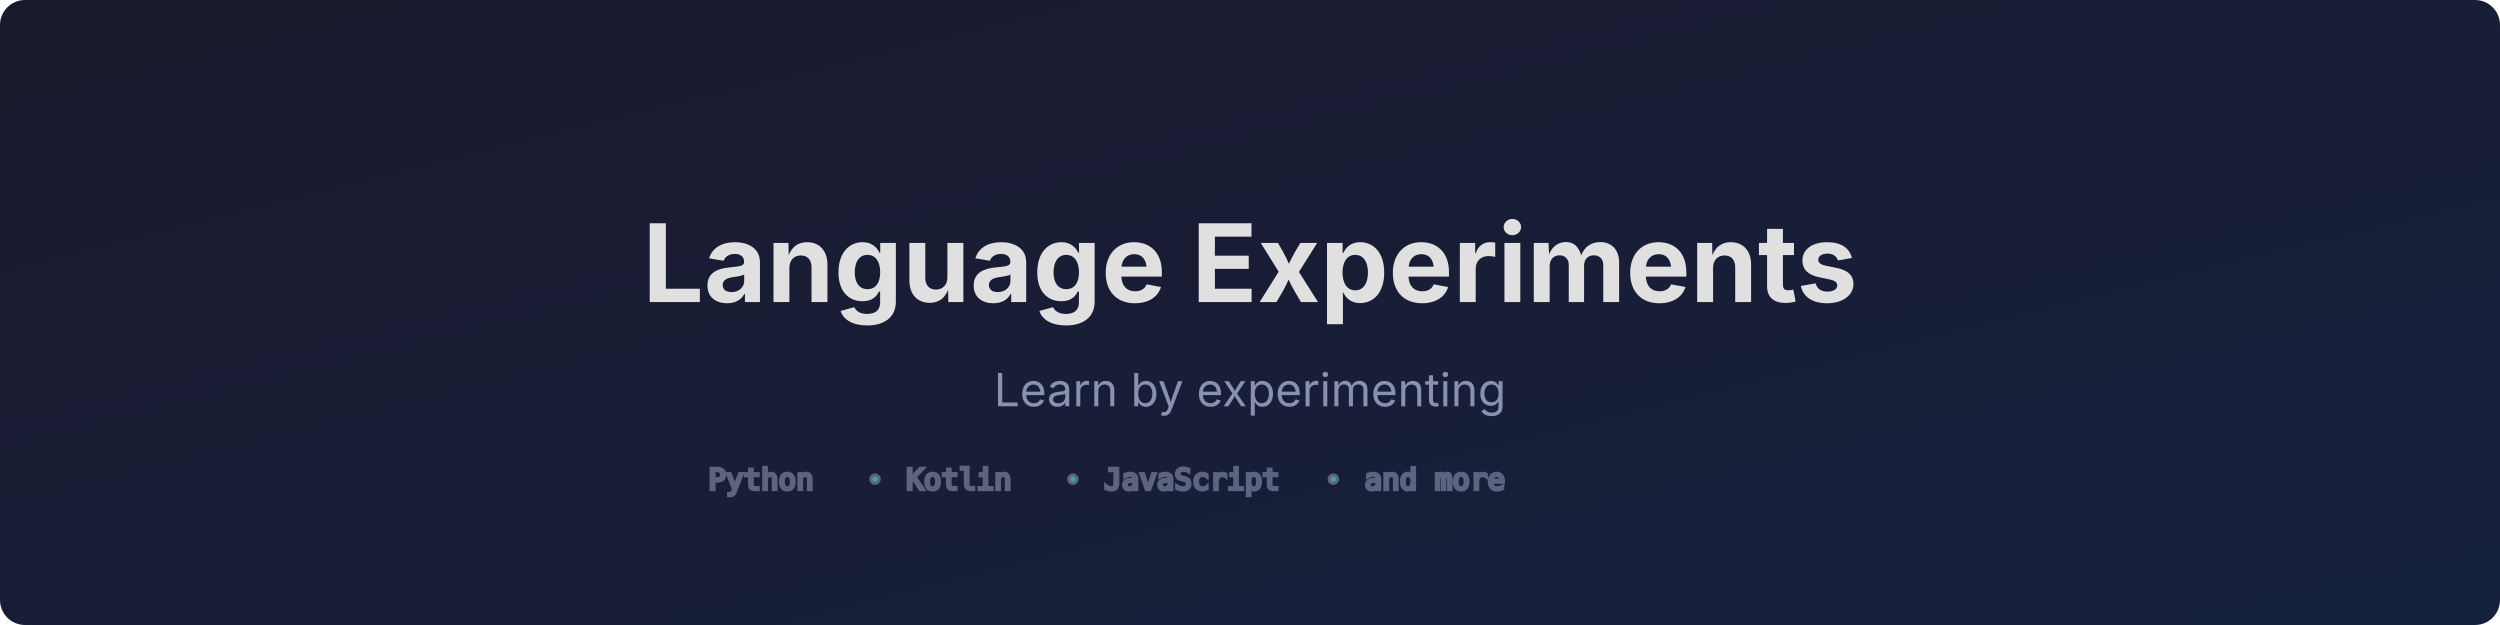
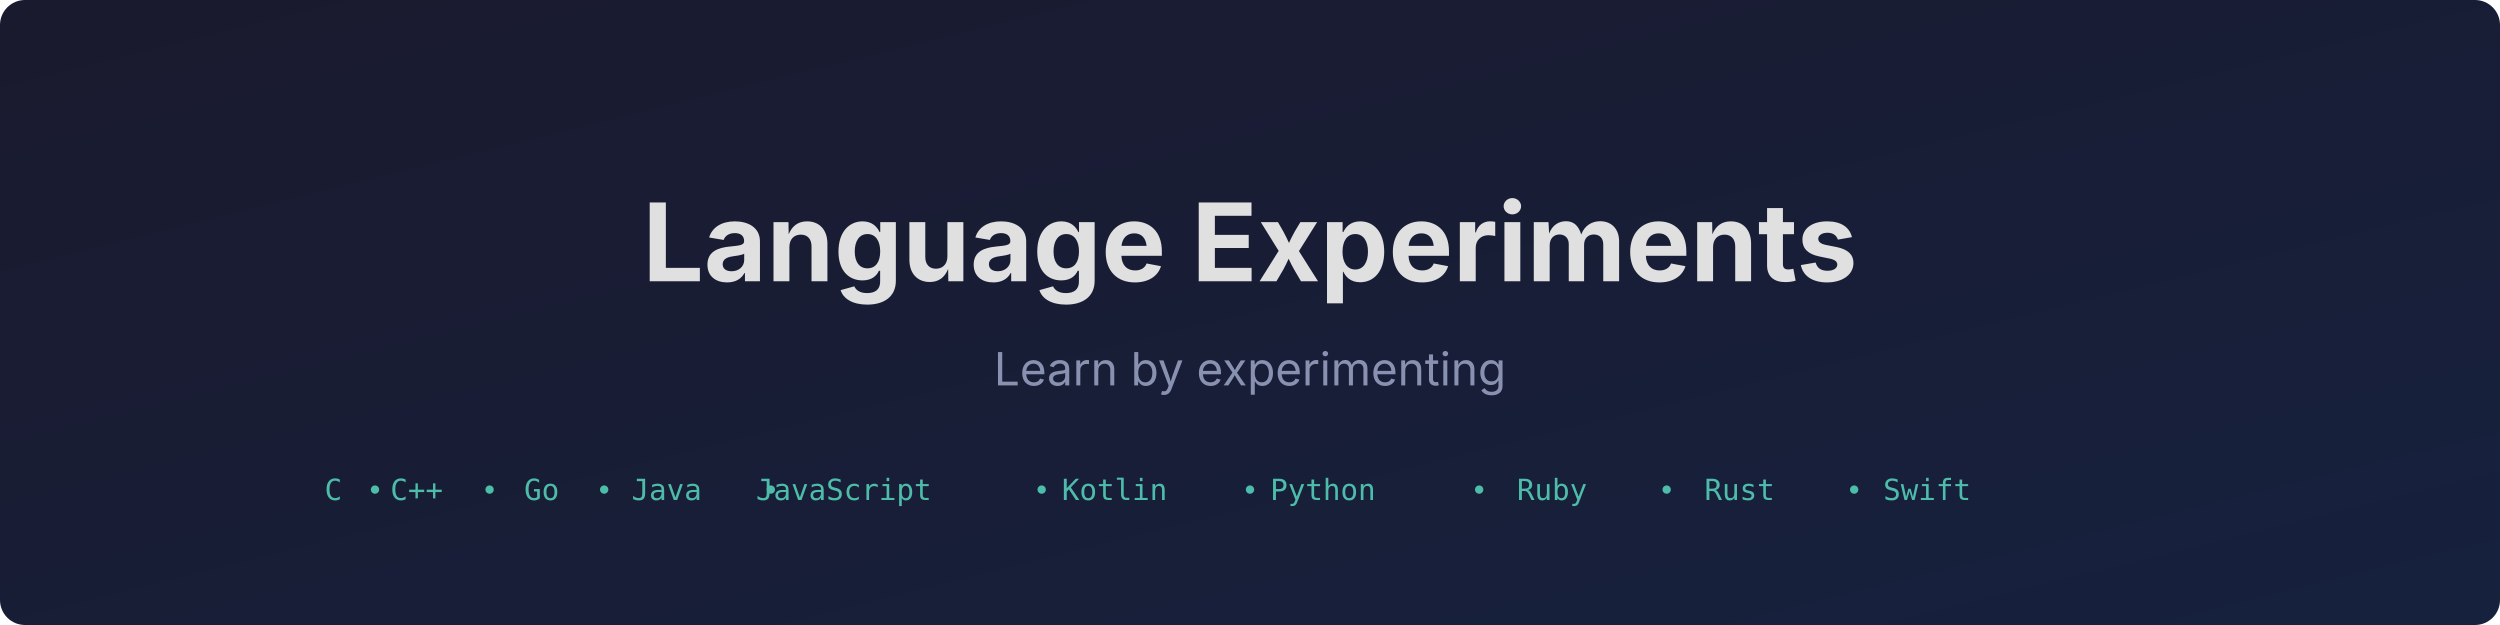
<svg xmlns="http://www.w3.org/2000/svg" viewBox="0 0 1200 300">
  <defs>
    <linearGradient id="bg" x1="0%" y1="0%" x2="100%" y2="100%">
      <stop offset="0%" style="stop-color:#1a1a2e" />
      <stop offset="100%" style="stop-color:#16213e" />
    </linearGradient>
  </defs>
  <rect width="1200" height="300" fill="url(#bg)" rx="12" />
-   <text x="600" y="145" text-anchor="middle" font-family="system-ui, -apple-system, sans-serif" font-size="52" font-weight="700" fill="#e0e0e0">Language Experiments</text>
-   <text x="600" y="195" text-anchor="middle" font-family="system-ui, -apple-system, sans-serif" font-size="22" fill="#8892b0">Learn by experimenting</text>
-   <g transform="translate(340, 235)" fill="none" stroke="#8892b0" stroke-width="1.5" opacity="0.6">
-     <text font-family="monospace" font-size="14" fill="#64ffda">Python</text>
-     <circle cx="80" cy="-5" r="2" fill="#64ffda" />
-     <text x="95" font-family="monospace" font-size="14" fill="#64ffda">Kotlin</text>
-     <circle cx="175" cy="-5" r="2" fill="#64ffda" />
-     <text x="190" font-family="monospace" font-size="14" fill="#64ffda">JavaScript</text>
-     <circle cx="300" cy="-5" r="2" fill="#64ffda" />
-     <text x="315" font-family="monospace" font-size="14" fill="#64ffda">and more</text>
+   <text x="600" y="135" text-anchor="middle" font-family="system-ui, -apple-system, sans-serif" font-size="52" font-weight="700" fill="#e0e0e0">Language Experiments</text>
+   <text x="600" y="185" text-anchor="middle" font-family="system-ui, -apple-system, sans-serif" font-size="22" fill="#8892b0">Learn by experimenting</text>
+   <g transform="translate(600, 240)" text-anchor="middle" opacity="0.7">
+     <text x="-440" font-family="monospace" font-size="14" fill="#64ffda">C</text>
+     <circle cx="-420" cy="-5" r="2" fill="#64ffda" />
+     <text x="-400" font-family="monospace" font-size="14" fill="#64ffda">C++</text>
+     <circle cx="-365" cy="-5" r="2" fill="#64ffda" />
+     <text x="-340" font-family="monospace" font-size="14" fill="#64ffda">Go</text>
+     <circle cx="-310" cy="-5" r="2" fill="#64ffda" />
+     <text x="-280" font-family="monospace" font-size="14" fill="#64ffda">Java</text>
+     <circle cx="-230" cy="-5" r="2" fill="#64ffda" />
+     <text x="-195" font-family="monospace" font-size="14" fill="#64ffda">JavaScript</text>
+     <circle cx="-100" cy="-5" r="2" fill="#64ffda" />
+     <text x="-65" font-family="monospace" font-size="14" fill="#64ffda">Kotlin</text>
+     <circle cx="0" cy="-5" r="2" fill="#64ffda" />
+     <text x="35" font-family="monospace" font-size="14" fill="#64ffda">Python</text>
+     <circle cx="110" cy="-5" r="2" fill="#64ffda" />
+     <text x="145" font-family="monospace" font-size="14" fill="#64ffda">Ruby</text>
+     <circle cx="200" cy="-5" r="2" fill="#64ffda" />
+     <text x="235" font-family="monospace" font-size="14" fill="#64ffda">Rust</text>
+     <circle cx="290" cy="-5" r="2" fill="#64ffda" />
+     <text x="325" font-family="monospace" font-size="14" fill="#64ffda">Swift</text>
  </g>
</svg>
